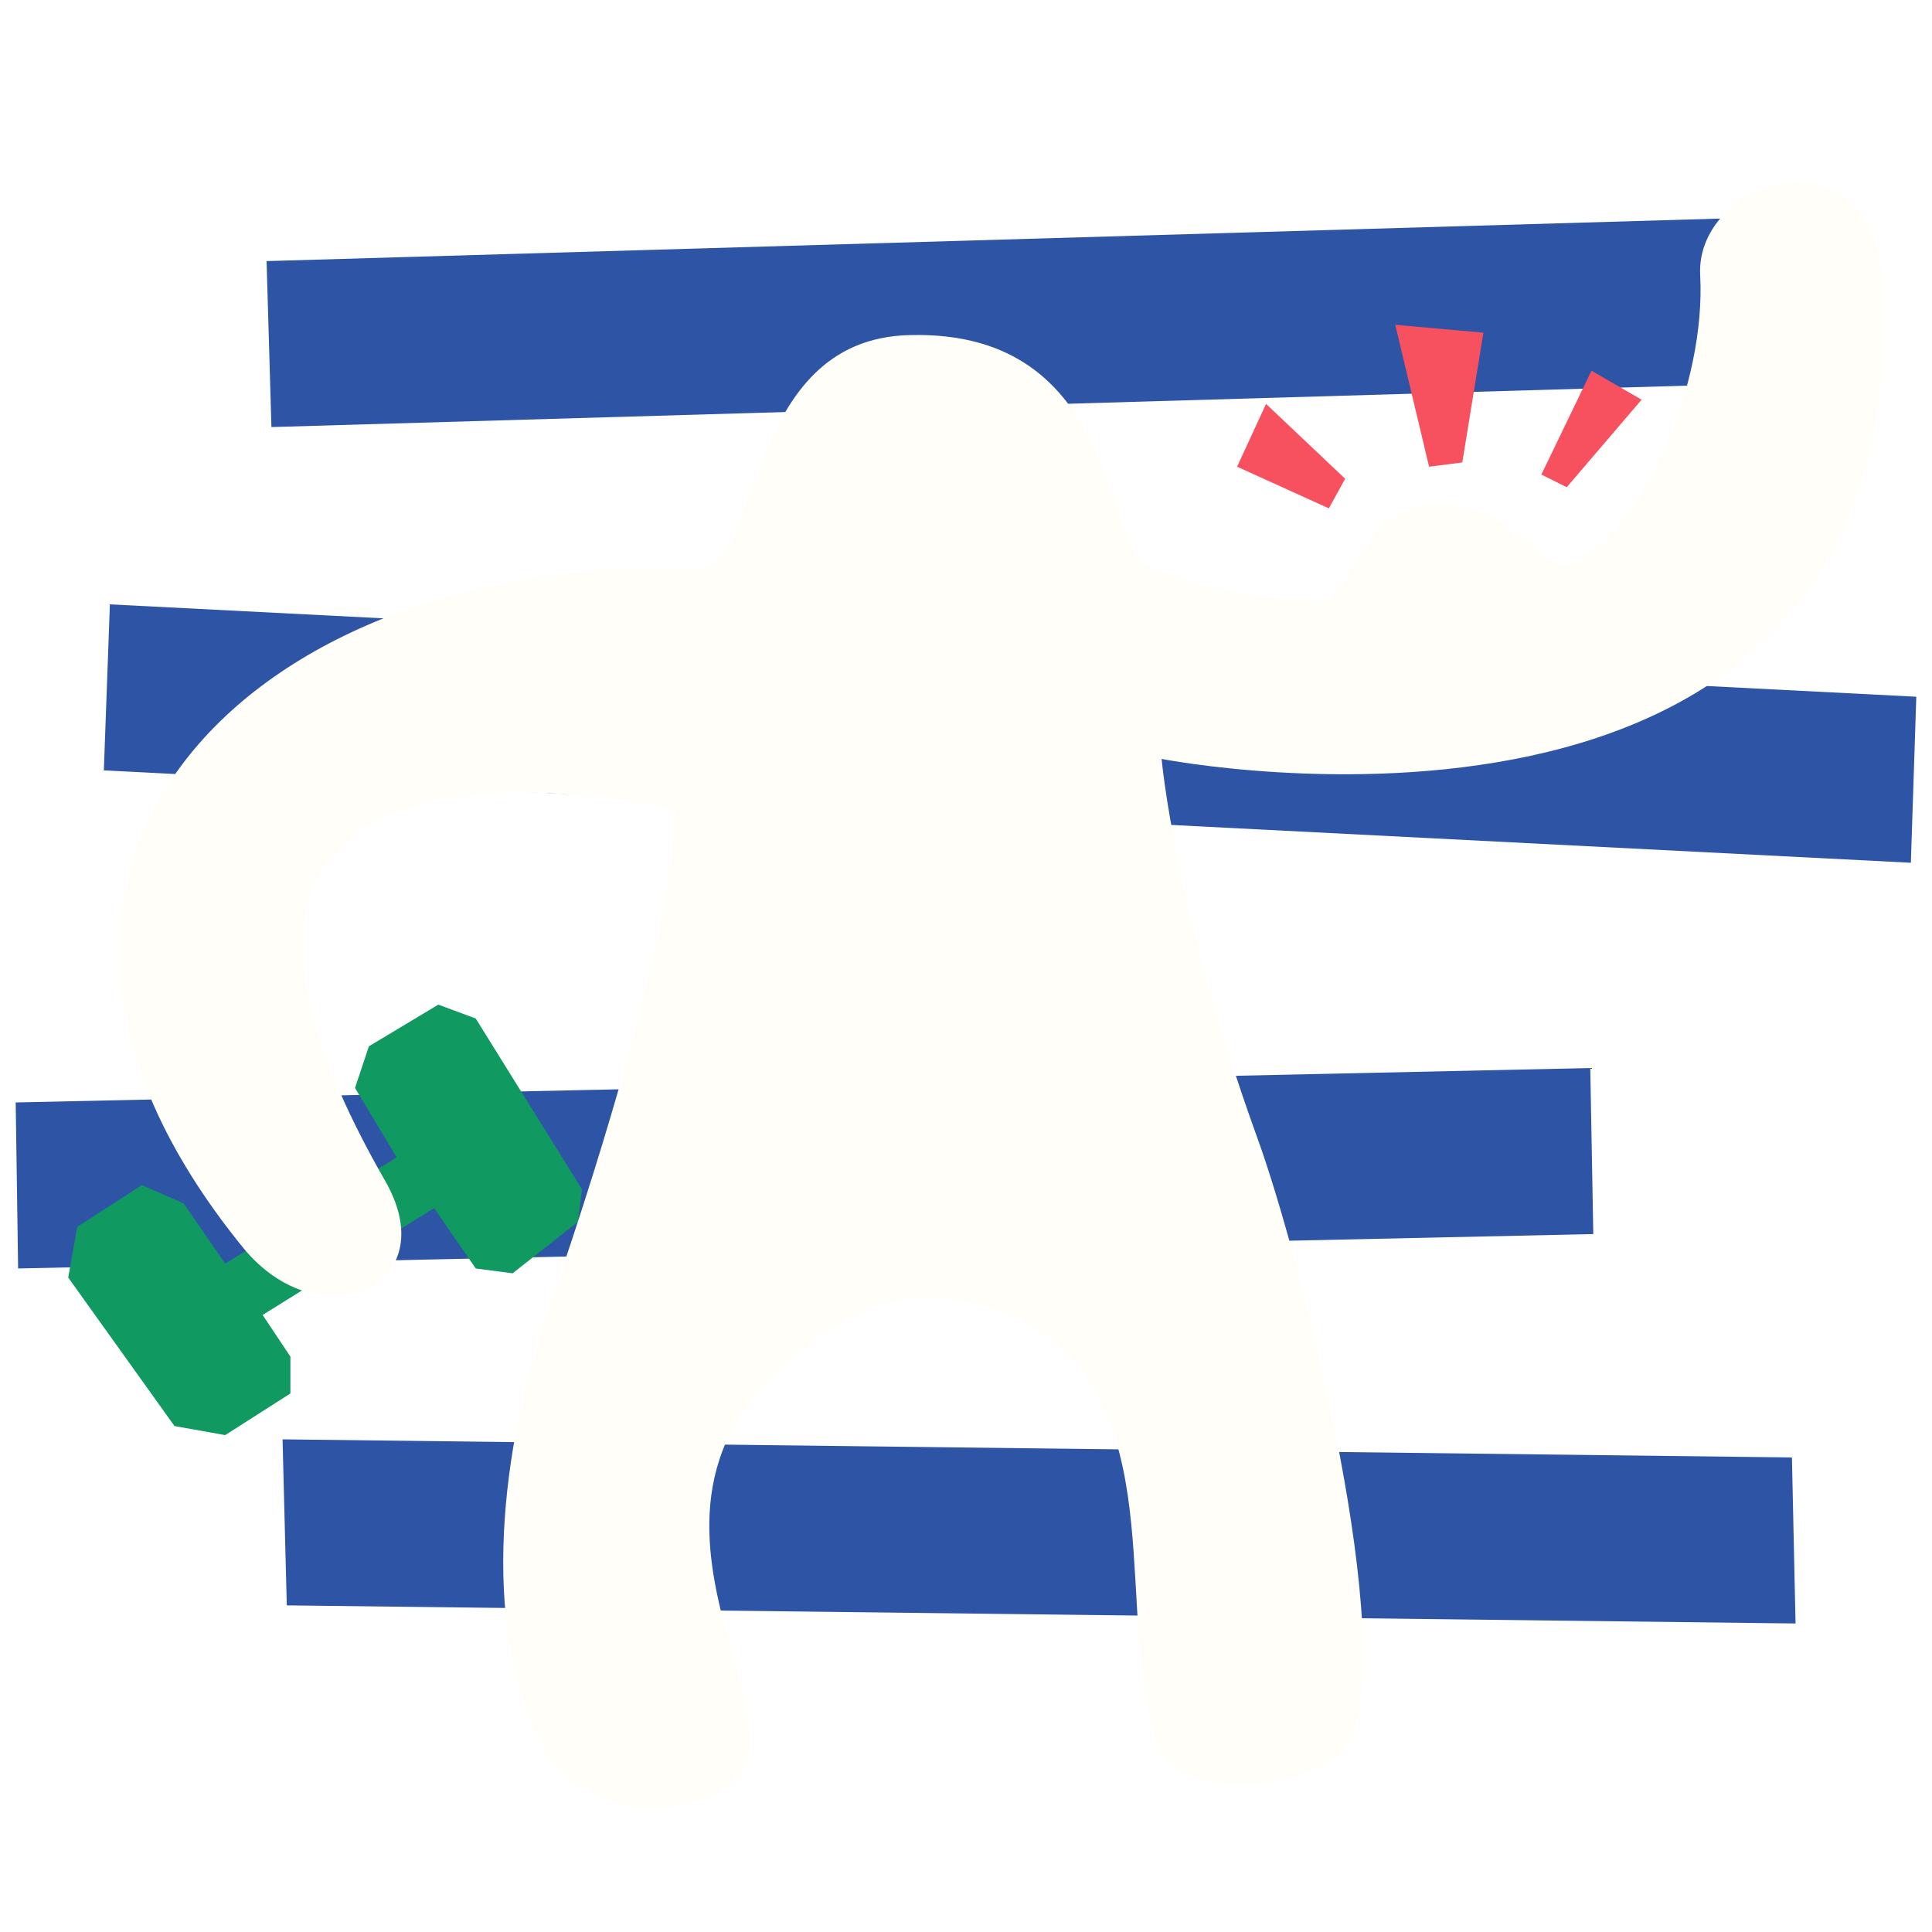
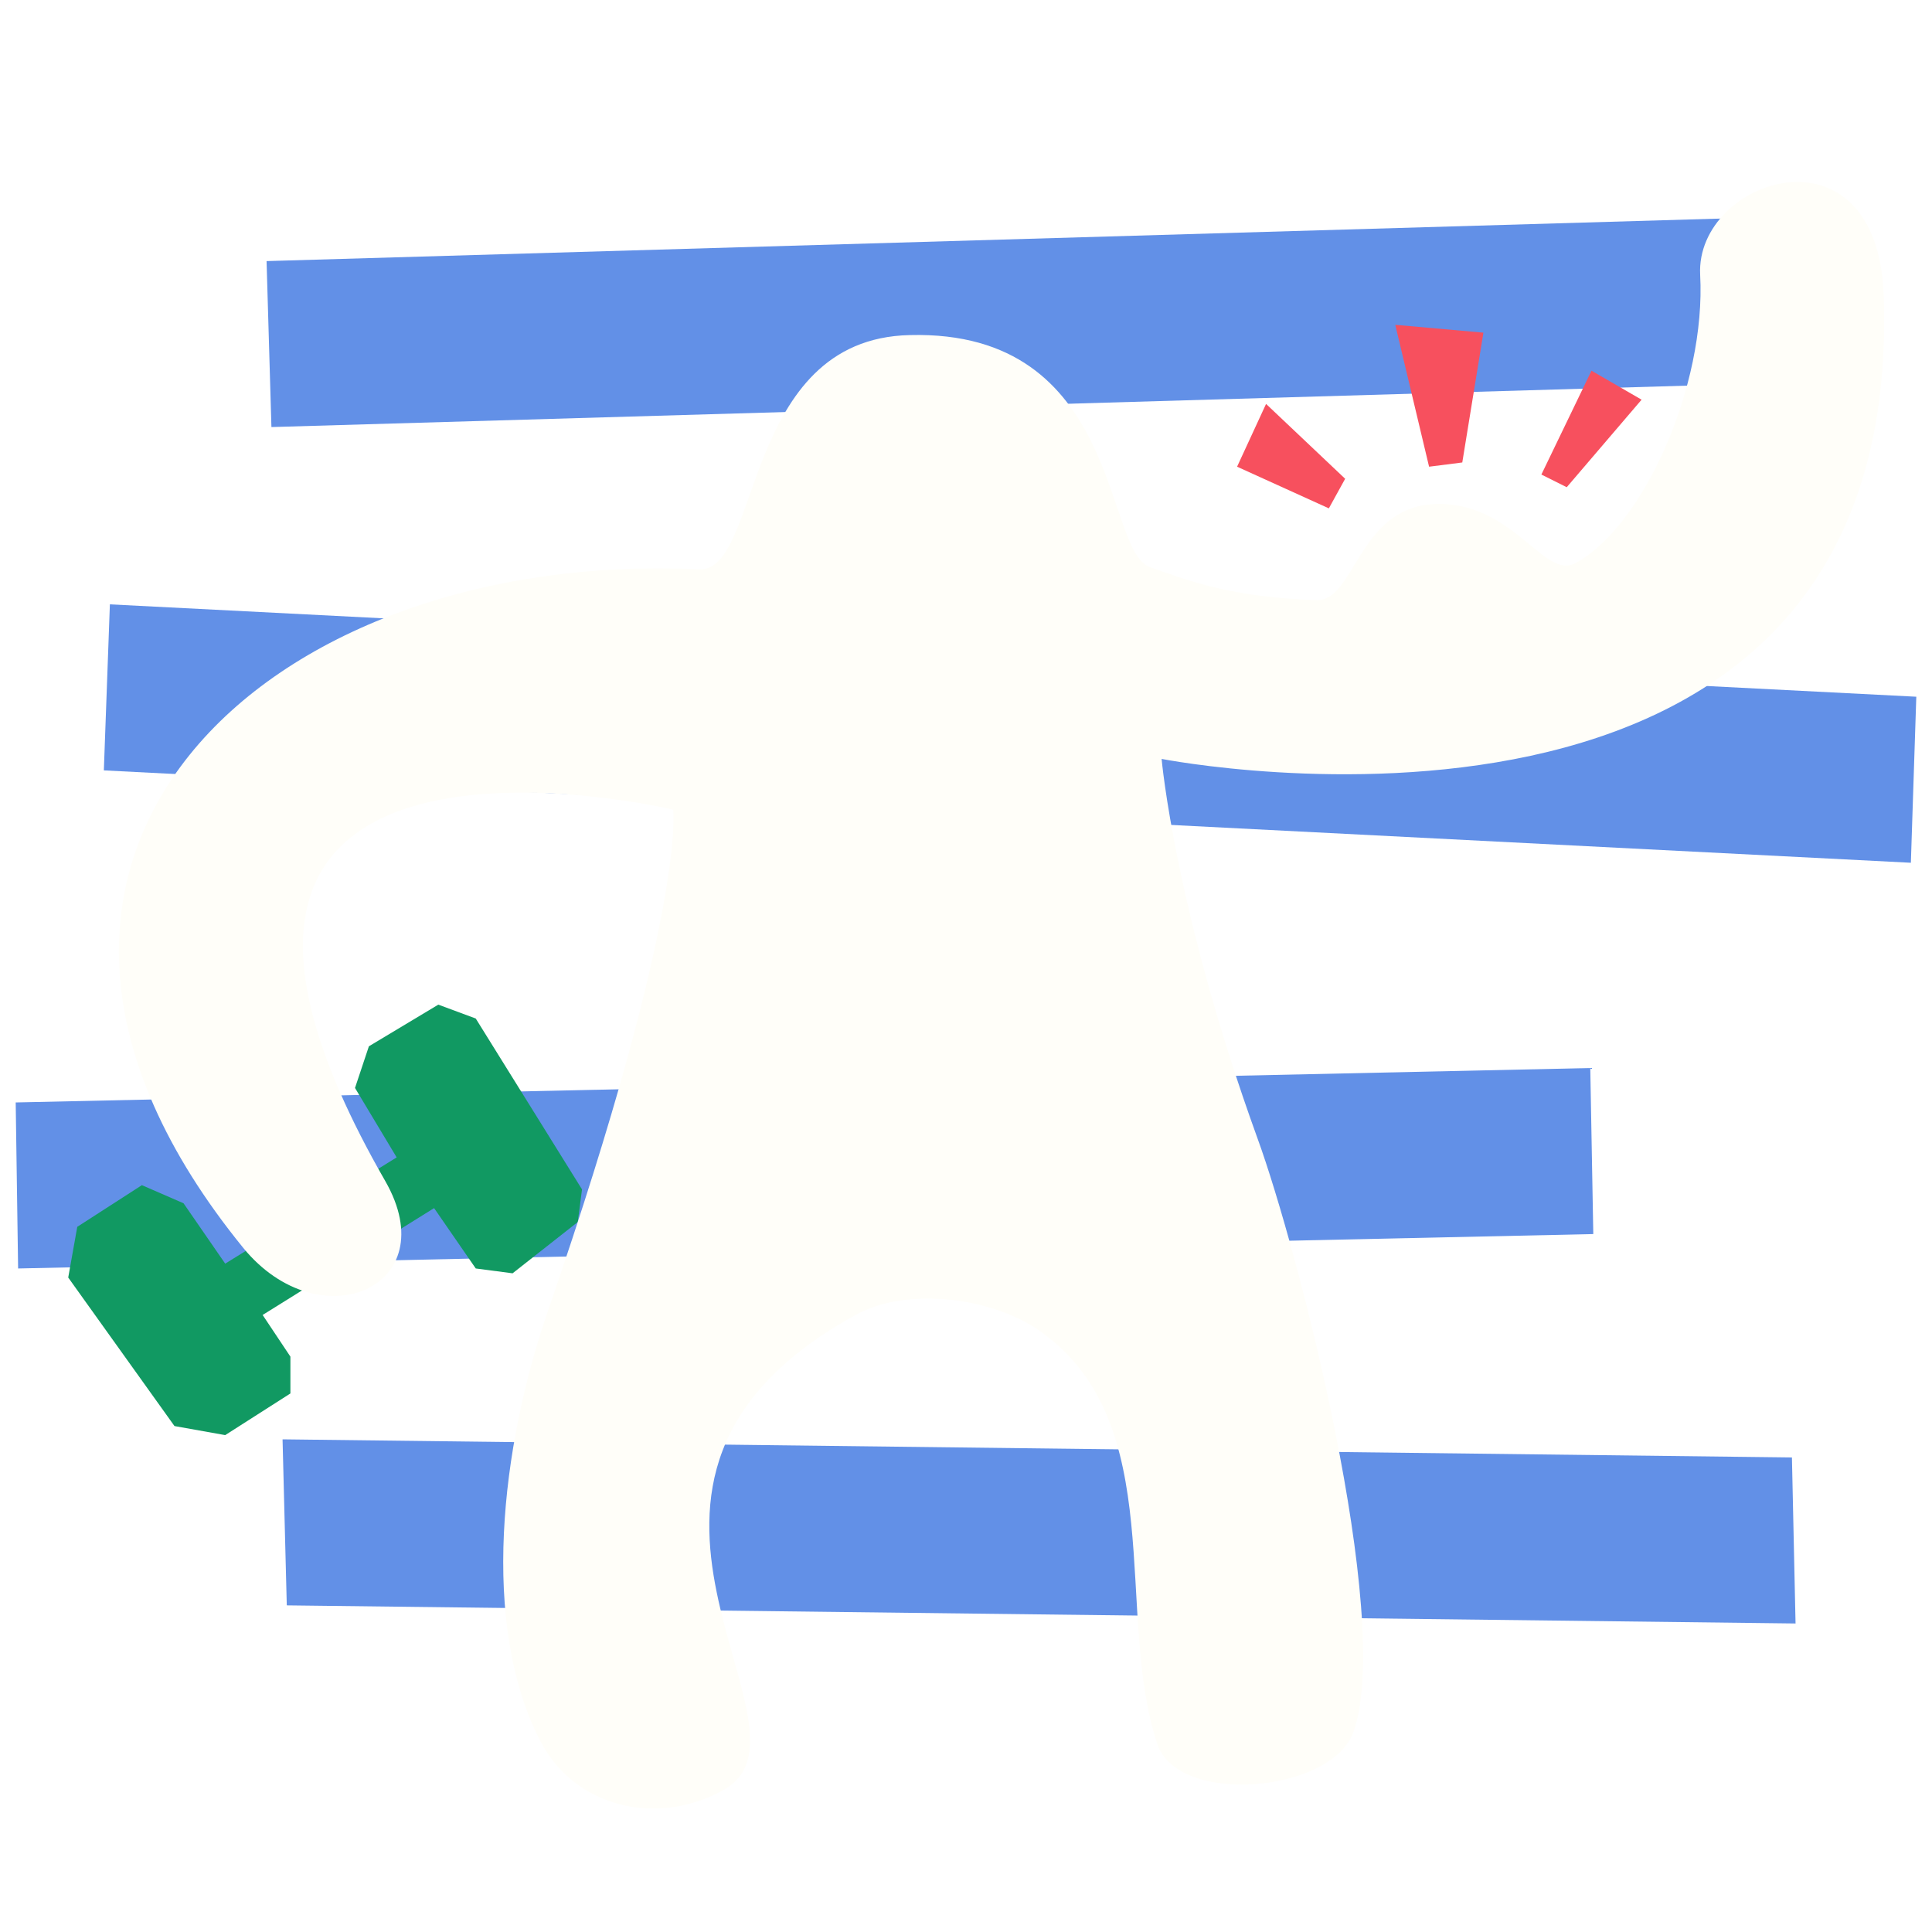
- <svg xmlns="http://www.w3.org/2000/svg" version="1.2" baseProfile="tiny" id="Layer_1" x="0px" y="0px" width="320px" height="320px" viewBox="0 0 320 320" xml:space="preserve">
-   <rect x="44.5" y="39.6" transform="matrix(0.9996 -2.924823e-02 2.924823e-02 0.9996 -1.4874 4.9639)" fill="#2E55A5" width="248.8" height="27.5" />
-   <polygon fill="#2E55A5" points="317.4,115.4 316.5,142.9 17.2,127.6 18.2,100.1 " />
-   <polygon fill="#2E55A5" points="263.4,176.9 263.9,204.4 3,210.1 2.6,182.6 " />
-   <polygon fill="#119962" points="37.3,209.3 65.7,191.7 58.8,180.2 61.1,173.3 72.6,166.4 78.8,168.7 96.4,197 95.7,202.4   84.9,210.9 78.8,210.1 71.9,200.1 43.5,217.8 48.1,224.7 48.1,230.8 37.3,237.7 28.9,236.2 11.3,211.6 12.8,203.2 23.5,196.3   30.4,199.3 " />
-   <polygon fill="#2E55A5" points="296.8,241.4 297.4,268.9 47.5,265.9 46.8,238.4 " />
-   <path fill="#FFFEF9" d="M115.8,94.3c10.3,0.5,7-38.2,34.9-38.8c35-0.9,32.1,35.6,39.7,38.4c7,2.5,13.7,5,27.6,5.5  c6.4,0.3,6.9-15.2,19.4-15.9c13.1-0.7,18.3,12.6,23.5,9.8c11.3-6.1,21.7-29.4,20.7-47.8c-0.8-16,29.4-25.9,30.4,3.5  c3.5,100.9-119.6,76.7-119.6,76.7s2.2,25.1,15.9,62.9c6.6,18.1,22.5,79.3,15.9,98.2c-3.5,10.1-29,12.4-32.5,2.1  c-7.2-21.5,2.1-53.2-19.4-68.4c-7.9-5.6-21.9-7.4-30.4-2.8c-50.5,27.6-4,68.8-22.1,78.8c-11,6.1-24.7,2.9-30.4-8.3  c-9.8-19.2-6.5-48.4,1.4-71.2c22.9-66.4,20.7-82.9,20.7-82.9s-96.1-22.8-47.7,61.5c10.1,17.6-10.8,26.6-23.5,11.1  C-12.2,142.2,43.9,90.9,115.8,94.3z" />
-   <polygon fill="#F7505E" points="259.5,80.7 271.9,66.2 263.6,61.4 255.3,78.6 " />
-   <polygon fill="#F7505E" points="242.2,76.6 245.7,55.1 231.1,53.8 236.7,77.3 " />
-   <polygon fill="#F7505E" points="222.8,79.3 209.7,66.9 204.9,77.3 220.1,84.2 " />
+ <svg xmlns="http://www.w3.org/2000/svg" version="1.1" id="Layer_1" x="0px" y="0px" width="320px" height="320px" viewBox="0 0 320 320" style="enable-background:new 0 0 320 320;" xml:space="preserve">
+   <style type="text/css">
+ 	.st0{fill:#6290E7;}
+ 	.st1{fill:#119962;}
+ 	.st2{fill:#FFFEF9;}
+ 	.st3{fill:#F7505E;}
+ </style>
+   <rect x="44.5" y="39.6" transform="matrix(0.9996 -2.924742e-02 2.924742e-02 0.9996 -1.4882 4.9629)" class="st0" width="248.8" height="27.5" />
+   <polygon class="st0" points="317.4,115.4 316.5,142.9 17.2,127.6 18.2,100.1 " />
+   <polygon class="st0" points="263.4,176.9 263.9,204.4 3,210.1 2.6,182.6 " />
+   <polygon class="st1" points="37.3,209.3 65.7,191.7 58.8,180.2 61.1,173.3 72.6,166.4 78.8,168.7 96.4,197 95.7,202.4 84.9,210.9   78.8,210.1 71.9,200.1 43.5,217.8 48.1,224.7 48.1,230.8 37.3,237.7 28.9,236.2 11.3,211.6 12.8,203.2 23.5,196.3 30.4,199.3 " />
+   <polygon class="st0" points="296.8,241.4 297.4,268.9 47.5,265.9 46.8,238.4 " />
+   <path class="st2" d="M115.8,94.3c10.3,0.5,7-38.2,34.9-38.8c35-0.9,32.1,35.6,39.7,38.4c7,2.5,13.7,5,27.6,5.5  c6.4,0.3,6.9-15.2,19.4-15.9c13.1-0.7,18.3,12.6,23.5,9.8c11.3-6.1,21.7-29.4,20.7-47.8c-0.8-16,29.4-25.9,30.4,3.5  c3.5,100.9-119.6,76.7-119.6,76.7s2.2,25.1,15.9,62.9c6.6,18.1,22.5,79.3,15.9,98.2c-3.5,10.1-29,12.4-32.5,2.1  c-7.2-21.5,2.1-53.2-19.4-68.4c-7.9-5.6-21.9-7.4-30.4-2.8c-50.5,27.6-4,68.8-22.1,78.8c-11,6.1-24.7,2.9-30.4-8.3  c-9.8-19.2-6.5-48.4,1.4-71.2c22.9-66.4,20.7-82.9,20.7-82.9s-96.1-22.8-47.7,61.5c10.1,17.6-10.8,26.6-23.5,11.1  C-12.2,142.2,43.9,90.9,115.8,94.3z" />
+   <polygon class="st3" points="259.5,80.7 271.9,66.2 263.6,61.4 255.3,78.6 " />
+   <polygon class="st3" points="242.2,76.6 245.7,55.1 231.1,53.8 236.7,77.3 " />
+   <polygon class="st3" points="222.8,79.3 209.7,66.9 204.9,77.3 220.1,84.2 " />
</svg>
